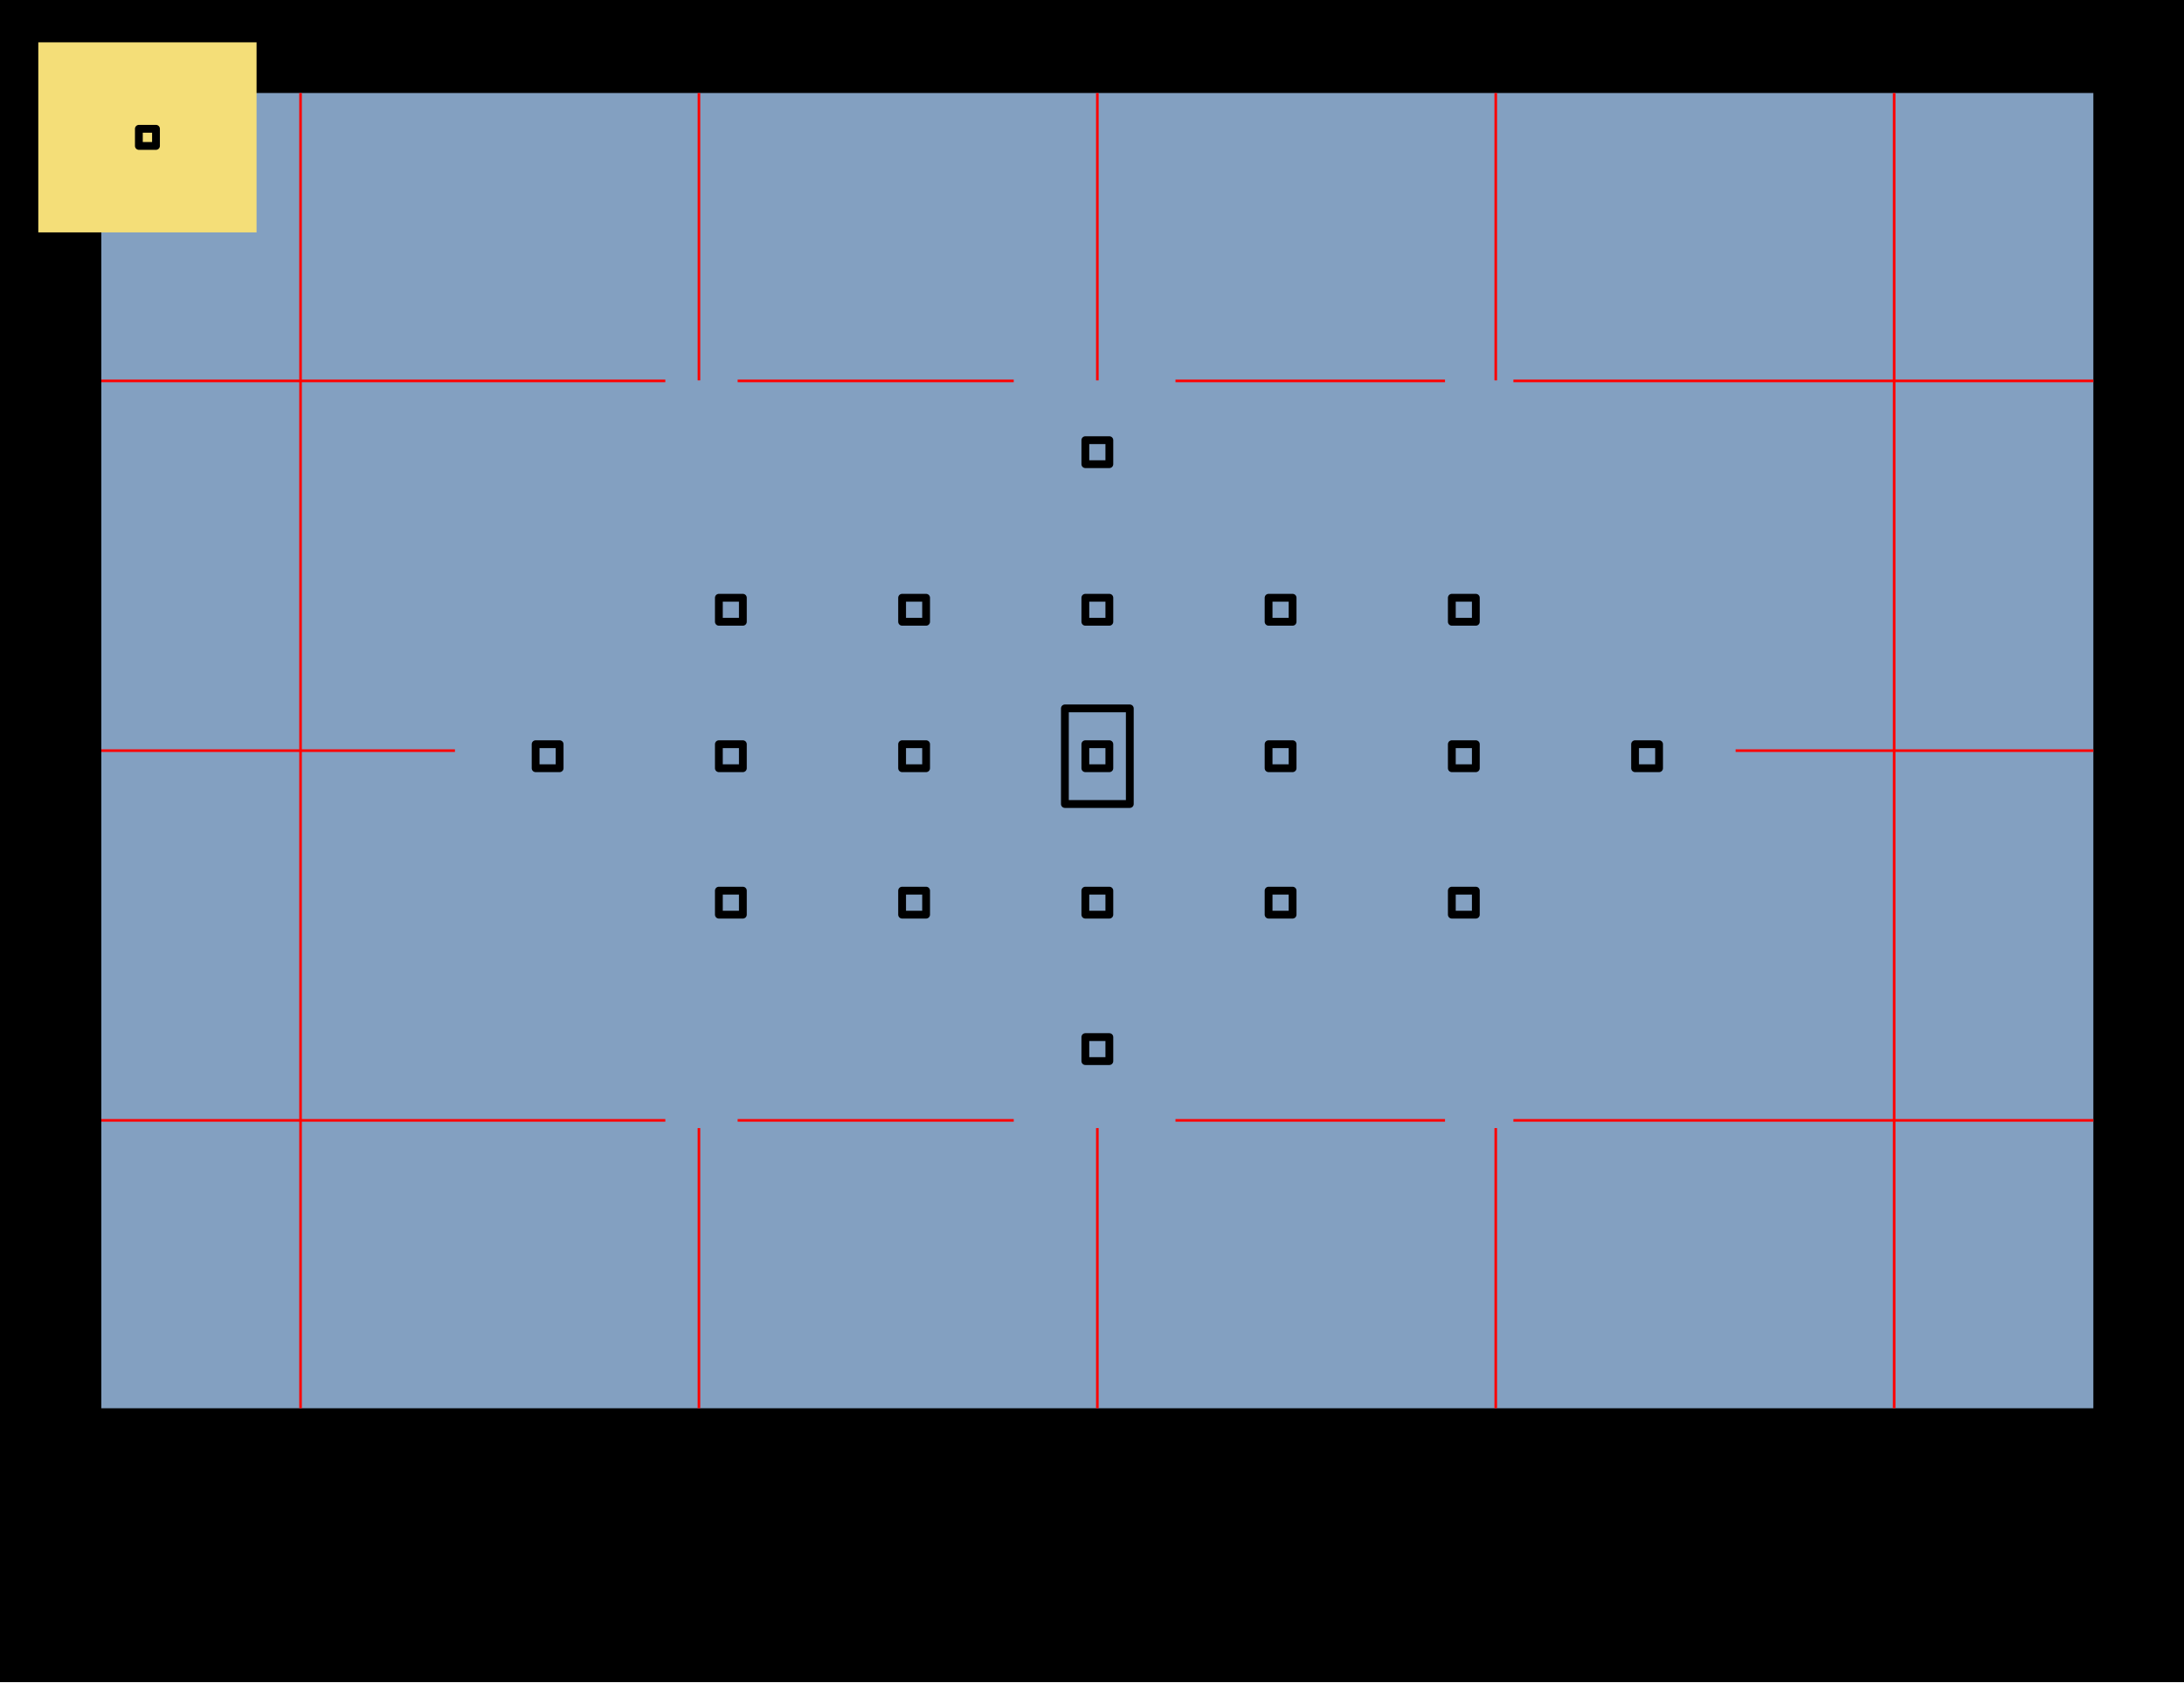
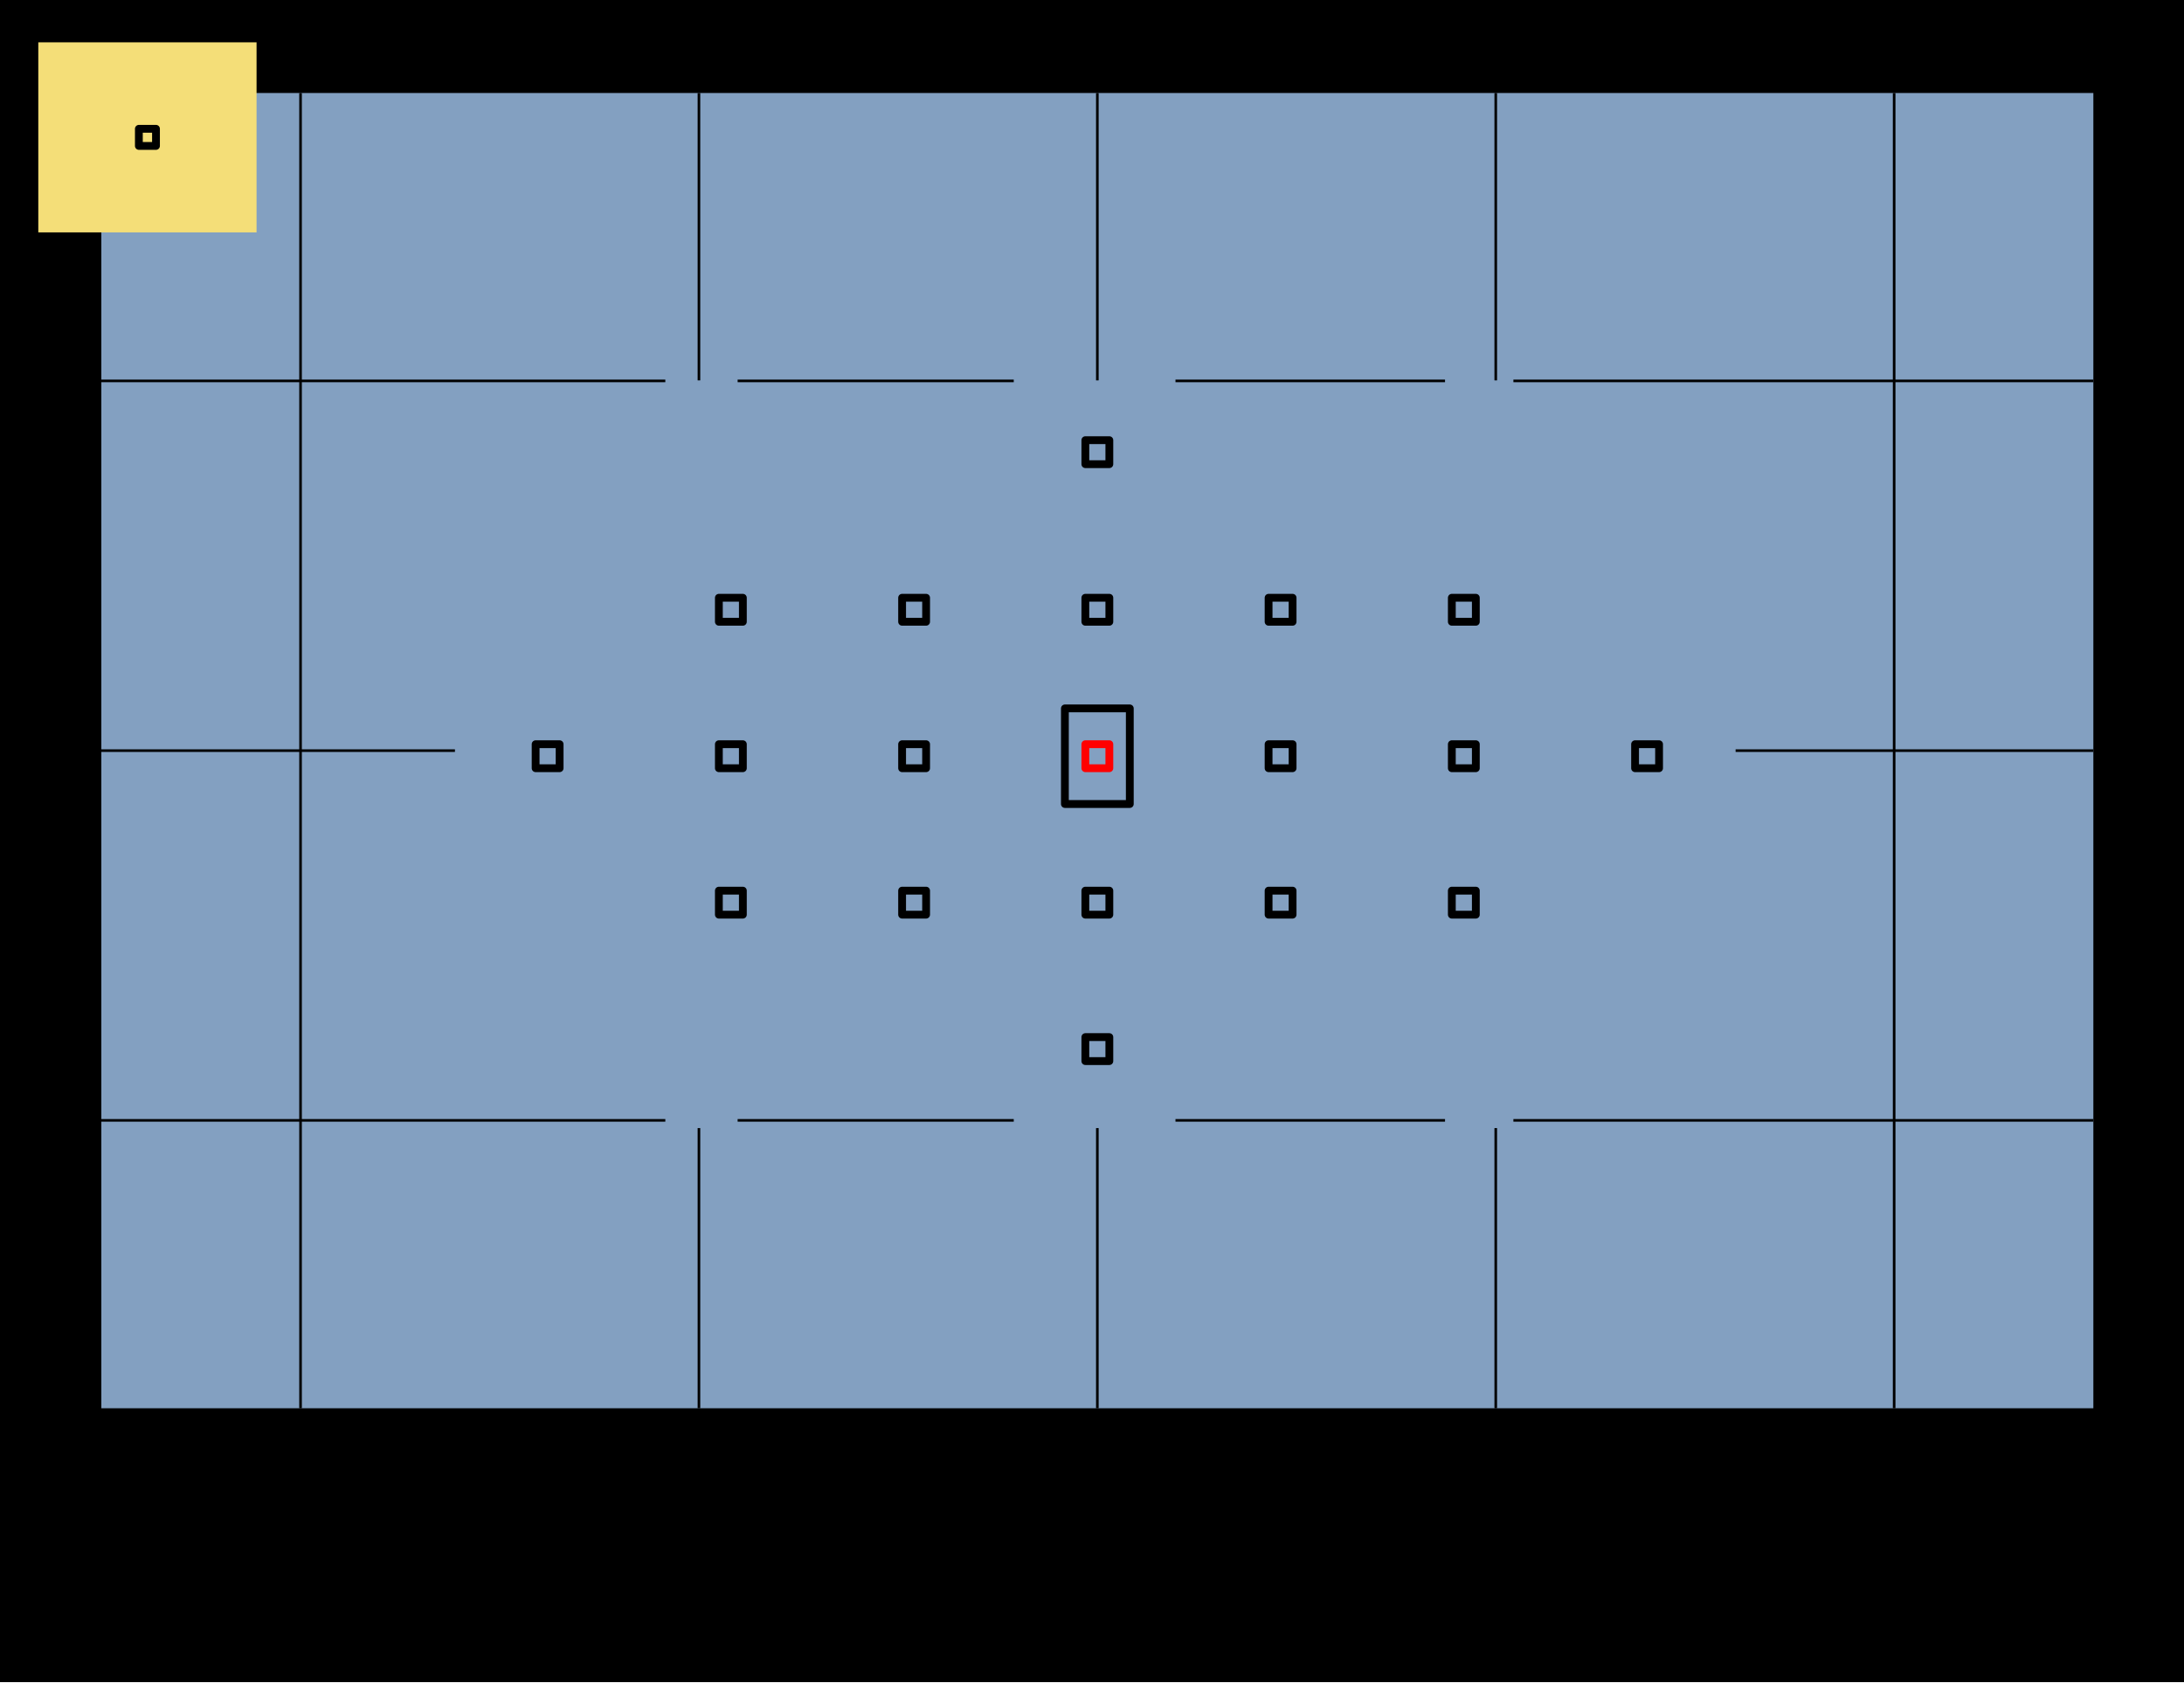
<svg xmlns="http://www.w3.org/2000/svg" xmlns:xlink="http://www.w3.org/1999/xlink" width="838.947" height="645.993" id="svg2" version="1.1">
  <defs id="defs4" />
  <g id="layer1" transform="translate(1069.754,-95.5704)">
    <rect style="fill:#000000;stroke:none" id="rect3068" width="838.947" height="645.993" x="-1069.754" y="95.57" />
    <rect y="131.285" x="-1030.825" height="505.1" width="765.198" id="rect3070" style="fill:#83a0c1;fill-opacity:1;stroke:none" />
    <rect style="fill:#f4de78;fill-opacity:1;stroke:none" id="rect3975" width="83.843" height="72.984" x="-1055.043" y="111.828" rx="0" ry="0" />
    <rect style="fill:none;stroke:#000000;stroke-width:3;stroke-linecap:round;stroke-linejoin:round;stroke-miterlimit:4;stroke-opacity:1;stroke-dasharray:none;stroke-dashoffset:0" id="rect3126" width="9.218" height="9.218" x="-864.002" y="381.369" />
    <use x="0" y="0" xlink:href="#rect3126" id="use3136" transform="translate(422.3341,0)" width="744.094" height="1052.362" />
    <use height="1052.362" width="744.094" transform="translate(351.945,0)" id="use3138" xlink:href="#rect3126" y="0" x="0" />
    <use x="0" y="0" xlink:href="#rect3126" id="use3140" transform="translate(281.556,0)" width="744.094" height="1052.362" />
    <use x="0" y="0" xlink:href="#rect3126" id="use3144" transform="translate(140.778,0)" width="744.094" height="1052.362" />
    <use height="1052.362" width="744.094" transform="translate(70.38904,0)" id="use3146" xlink:href="#rect3126" y="0" x="0" />
    <use x="0" y="0" xlink:href="#rect3126" id="use3148" transform="translate(351.945,-56.23877)" width="744.094" height="1052.362" />
    <use height="1052.362" width="744.094" transform="translate(281.5561,-56.23877)" id="use3150" xlink:href="#rect3126" y="0" x="0" />
    <use x="0" y="0" xlink:href="#rect3126" id="use3152" transform="translate(211.167,-56.23877)" width="744.094" height="1052.362" />
    <use height="1052.362" width="744.094" transform="translate(140.778,-56.23877)" id="use3154" xlink:href="#rect3126" y="0" x="0" />
    <use x="0" y="0" xlink:href="#rect3126" id="use3156" transform="translate(70.38904,-56.23877)" width="744.094" height="1052.362" />
    <use height="1052.362" width="744.094" transform="translate(351.945,56.23877)" id="use3158" xlink:href="#rect3126" y="0" x="0" />
    <use x="0" y="0" xlink:href="#rect3126" id="use3160" transform="translate(281.5561,56.23877)" width="744.094" height="1052.362" />
    <use height="1052.362" width="744.094" transform="translate(211.167,56.23877)" id="use3162" xlink:href="#rect3126" y="0" x="0" />
    <use x="0" y="0" xlink:href="#rect3126" id="use3164" transform="translate(140.778,56.23877)" width="744.094" height="1052.362" />
    <use height="1052.362" width="744.094" transform="translate(70.38904,56.23877)" id="use3166" xlink:href="#rect3126" y="0" x="0" />
    <use x="0" y="0" xlink:href="#rect3126" id="use3168" transform="translate(211.1671,112.4775)" width="744.094" height="1052.362" />
    <use height="1052.362" width="744.094" transform="translate(211.1671,-116.7632)" id="use3170" xlink:href="#rect3126" y="0" x="0" />
    <rect y="367.619" x="-660.692" height="36.718" width="24.932" id="use4927" style="fill:none;stroke:#000000;stroke-width:3;stroke-linecap:round;stroke-linejoin:round;stroke-miterlimit:4;stroke-opacity:1;stroke-dasharray:none;stroke-dashoffset:0" />
-     <path style="fill:#000000;fill-opacity:1;fill-rule:evenodd;stroke:#ff0000;stroke-width:1;stroke-miterlimit:10;stroke-opacity:1;stroke-dasharray:none;stroke-dashoffset:0" d="m -954.305,131.285 0,505.1" id="path4883" />
-     <path style="fill:#000000;fill-opacity:1;fill-rule:evenodd;stroke:#ff0000;stroke-width:1;stroke-miterlimit:10;stroke-opacity:1;stroke-dasharray:none;stroke-dashoffset:0" d="m -801.266,131.285 0,110.363 m 0,287.143 0,107.594" id="path4881" />
-     <path style="fill:#000000;fill-opacity:1;fill-rule:evenodd;stroke:#ff0000;stroke-width:1;stroke-miterlimit:10;stroke-opacity:1;stroke-dasharray:none;stroke-dashoffset:0" d="m -342.147,131.285 0,505.1" id="use4824" />
-     <path id="path4872" style="fill:#000000;fill-opacity:1;fill-rule:evenodd;stroke:#ff0000;stroke-width:1;stroke-miterlimit:10;stroke-opacity:1;stroke-dasharray:none;stroke-dashoffset:0" d="m -488.409,525.824 222.781,0 m -352.586,0 103.541,0 m -271.731,0 106.066,0 m -350.487,0 216.642,0 m 325.774,-283.978 222.781,0 m -352.586,0 103.541,0 m -271.731,0 106.066,0 m -350.487,0 216.642,0 m 411.132,141.989 137.423,0 m -765.198,0 135.83,0" />
-     <path id="path4885" d="m -648.226,131.285 0,110.363 m 0,287.143 0,107.594" style="fill:#000000;fill-opacity:1;fill-rule:evenodd;stroke:#ff0000;stroke-width:1;stroke-miterlimit:10;stroke-opacity:1;stroke-dasharray:none;stroke-dashoffset:0" />
-     <path style="fill:#000000;fill-opacity:1;fill-rule:evenodd;stroke:#ff0000;stroke-width:1;stroke-miterlimit:10;stroke-opacity:1;stroke-dasharray:none;stroke-dashoffset:0" d="m -495.187,131.285 0,110.363 m 0,287.143 0,107.594" id="path4887" />
-     <use height="1052.362" width="744.094" transform="translate(211.1671,-1.5258789e-5)" id="use5762" xlink:href="#rect3126" y="0" x="0" />
+     <path id="path4887" style="fill:#000000;fill-opacity:1;fill-rule:evenodd;stroke:#000000;stroke-width:1;stroke-miterlimit:10;stroke-opacity:1;stroke-dasharray:none;stroke-dashoffset:0" d="m -495.187,131.285 0,110.363 m 0,287.143 0,107.594 m -153.039,-505.1 0,110.363 m 0,287.143 0,107.594 m 159.818,-110.561 222.781,0 m -352.586,0 103.541,0 m -271.731,0 106.066,0 m -350.487,0 216.642,0 m 325.774,-283.978 222.781,0 m -352.586,0 103.541,0 m -271.731,0 106.066,0 m -350.487,0 216.642,0 m 411.132,141.989 137.423,0 m -765.198,0 135.83,0 m 552.848,-252.55 0,505.1 m -459.119,-505.1 0,110.363 m 0,287.143 0,107.594 m -153.039,-505.1 0,505.1" />
+     <rect y="381.369" x="-652.835" height="9.218" width="9.218" id="use5762" style="fill:none;stroke:#ff0000;stroke-width:3;stroke-linecap:round;stroke-linejoin:round;stroke-miterlimit:4;stroke-opacity:1;stroke-dasharray:none;stroke-dashoffset:0" />
    <rect y="145.031" x="-1016.41" height="6.577" width="6.577" id="use5766" style="fill:none;stroke:#000000;stroke-width:3;stroke-linecap:round;stroke-linejoin:round;stroke-miterlimit:4;stroke-opacity:1;stroke-dasharray:none;stroke-dashoffset:0" />
  </g>
</svg>
